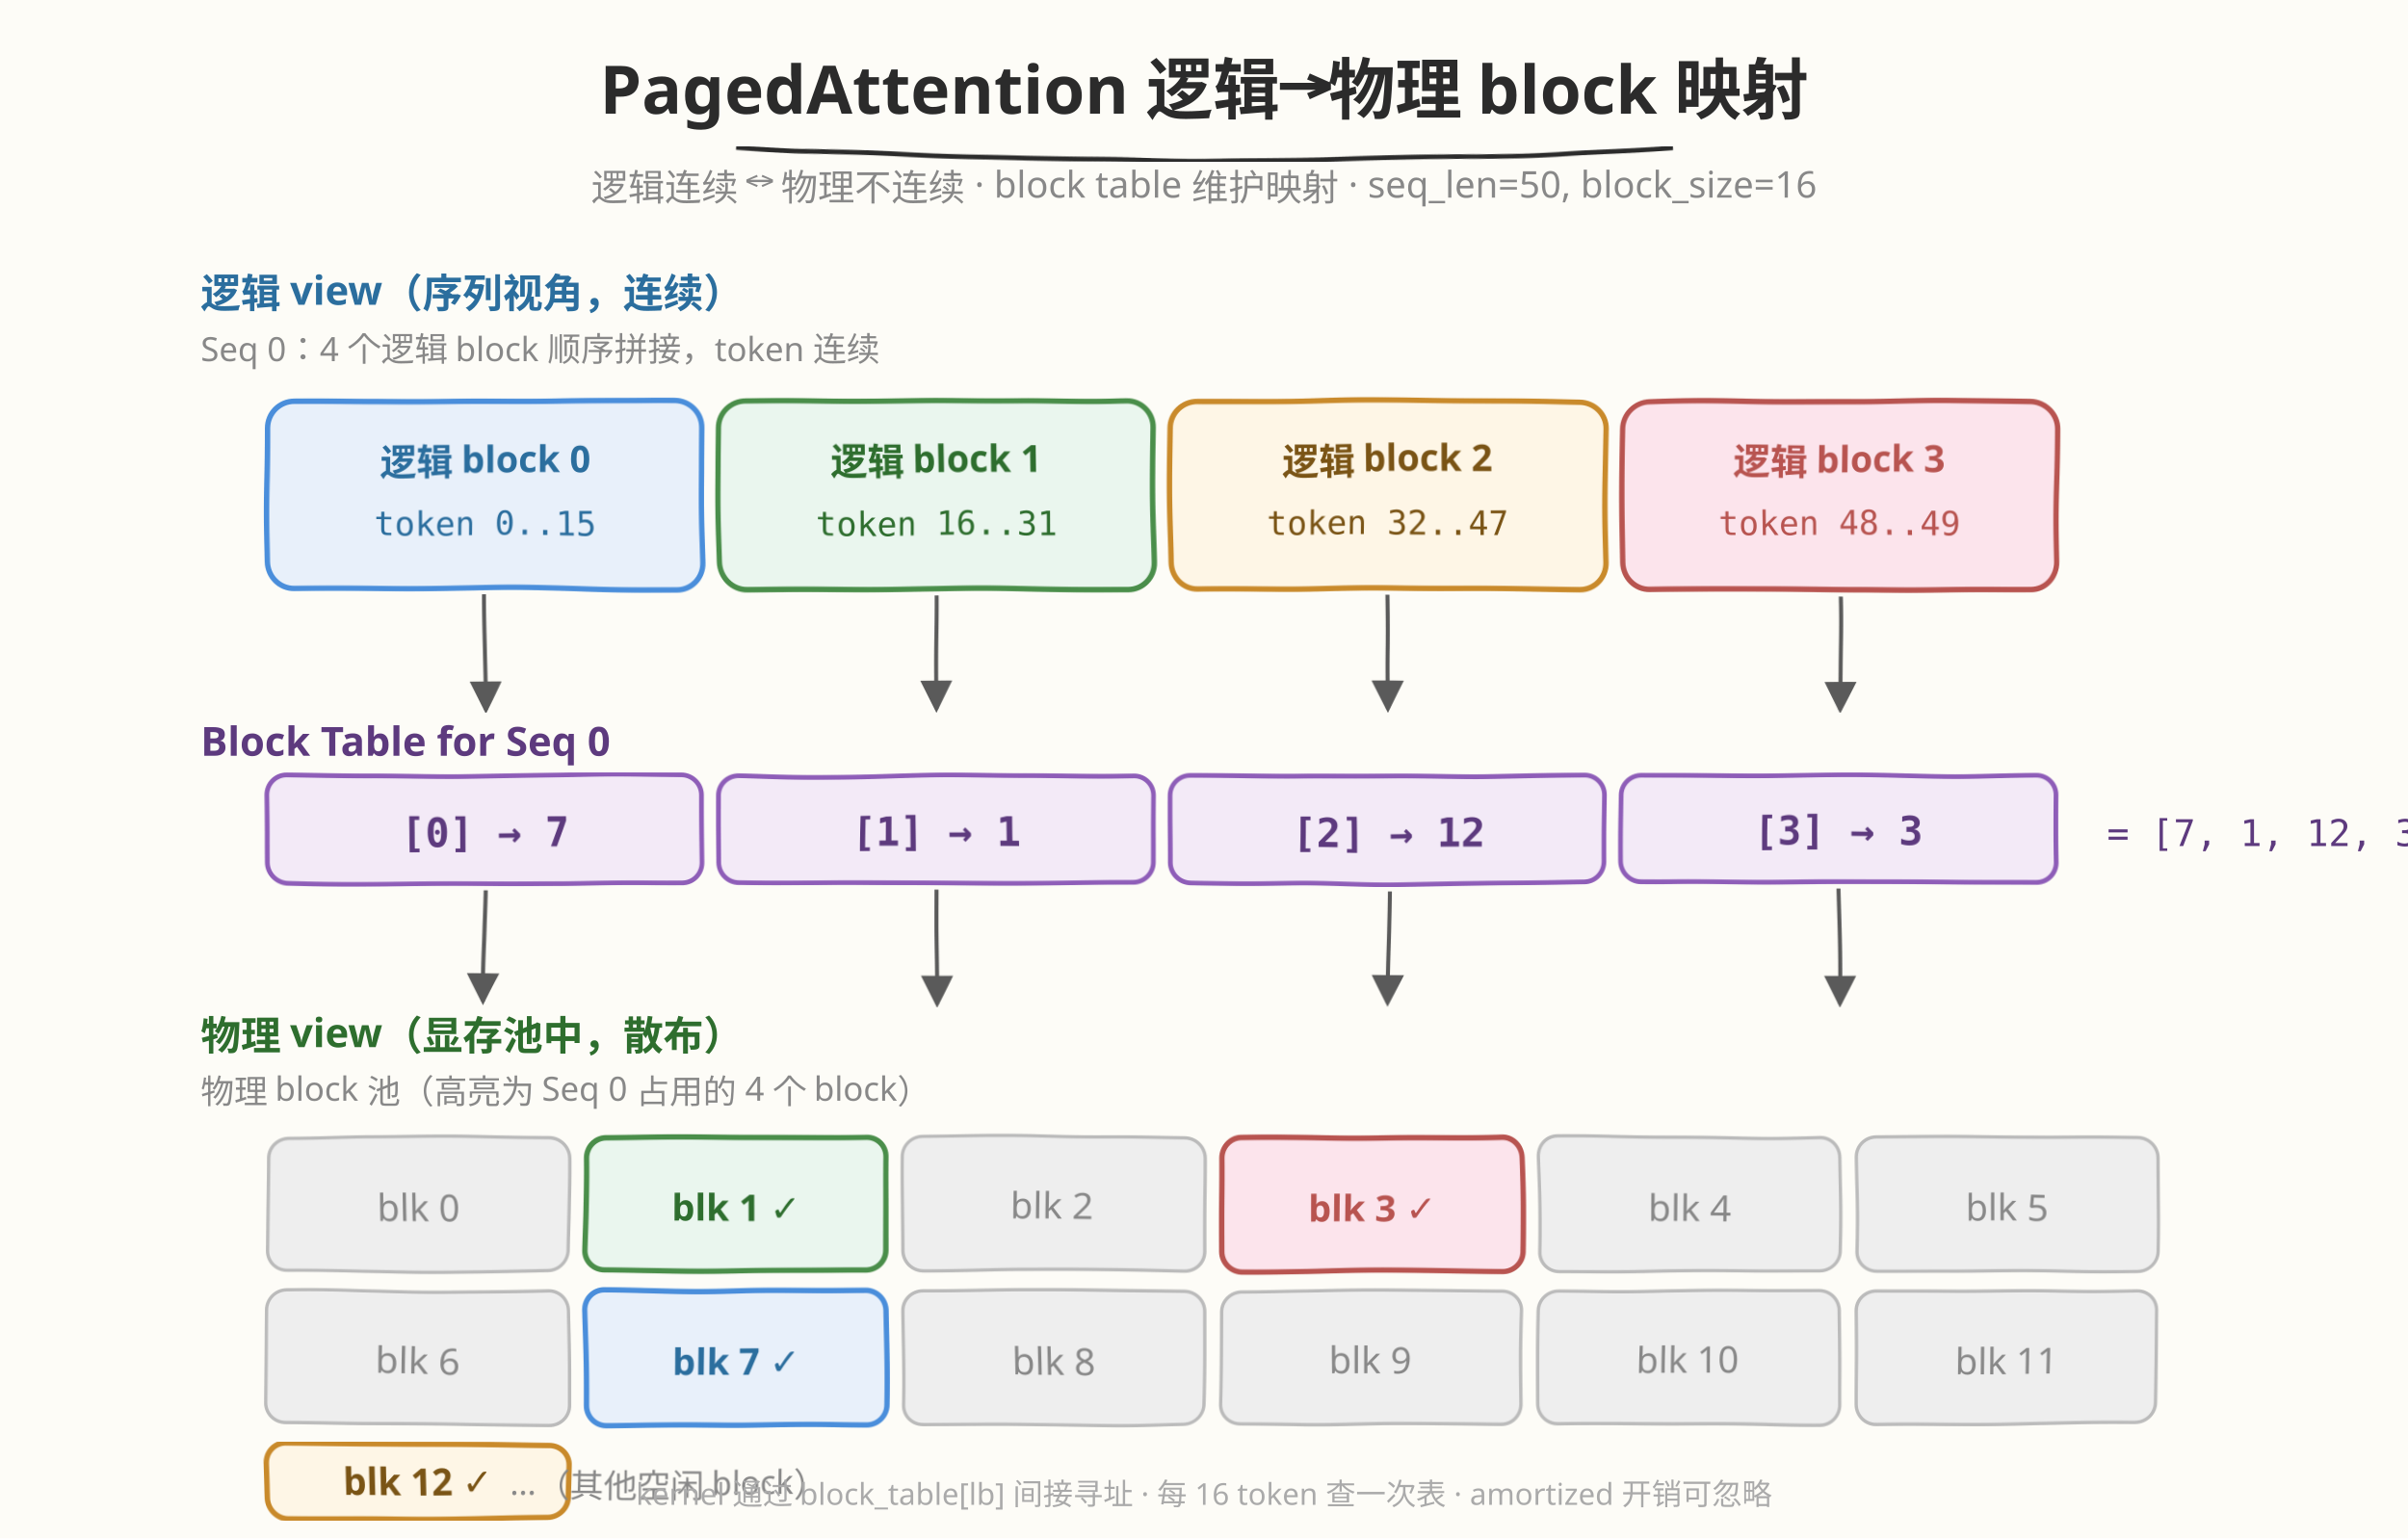
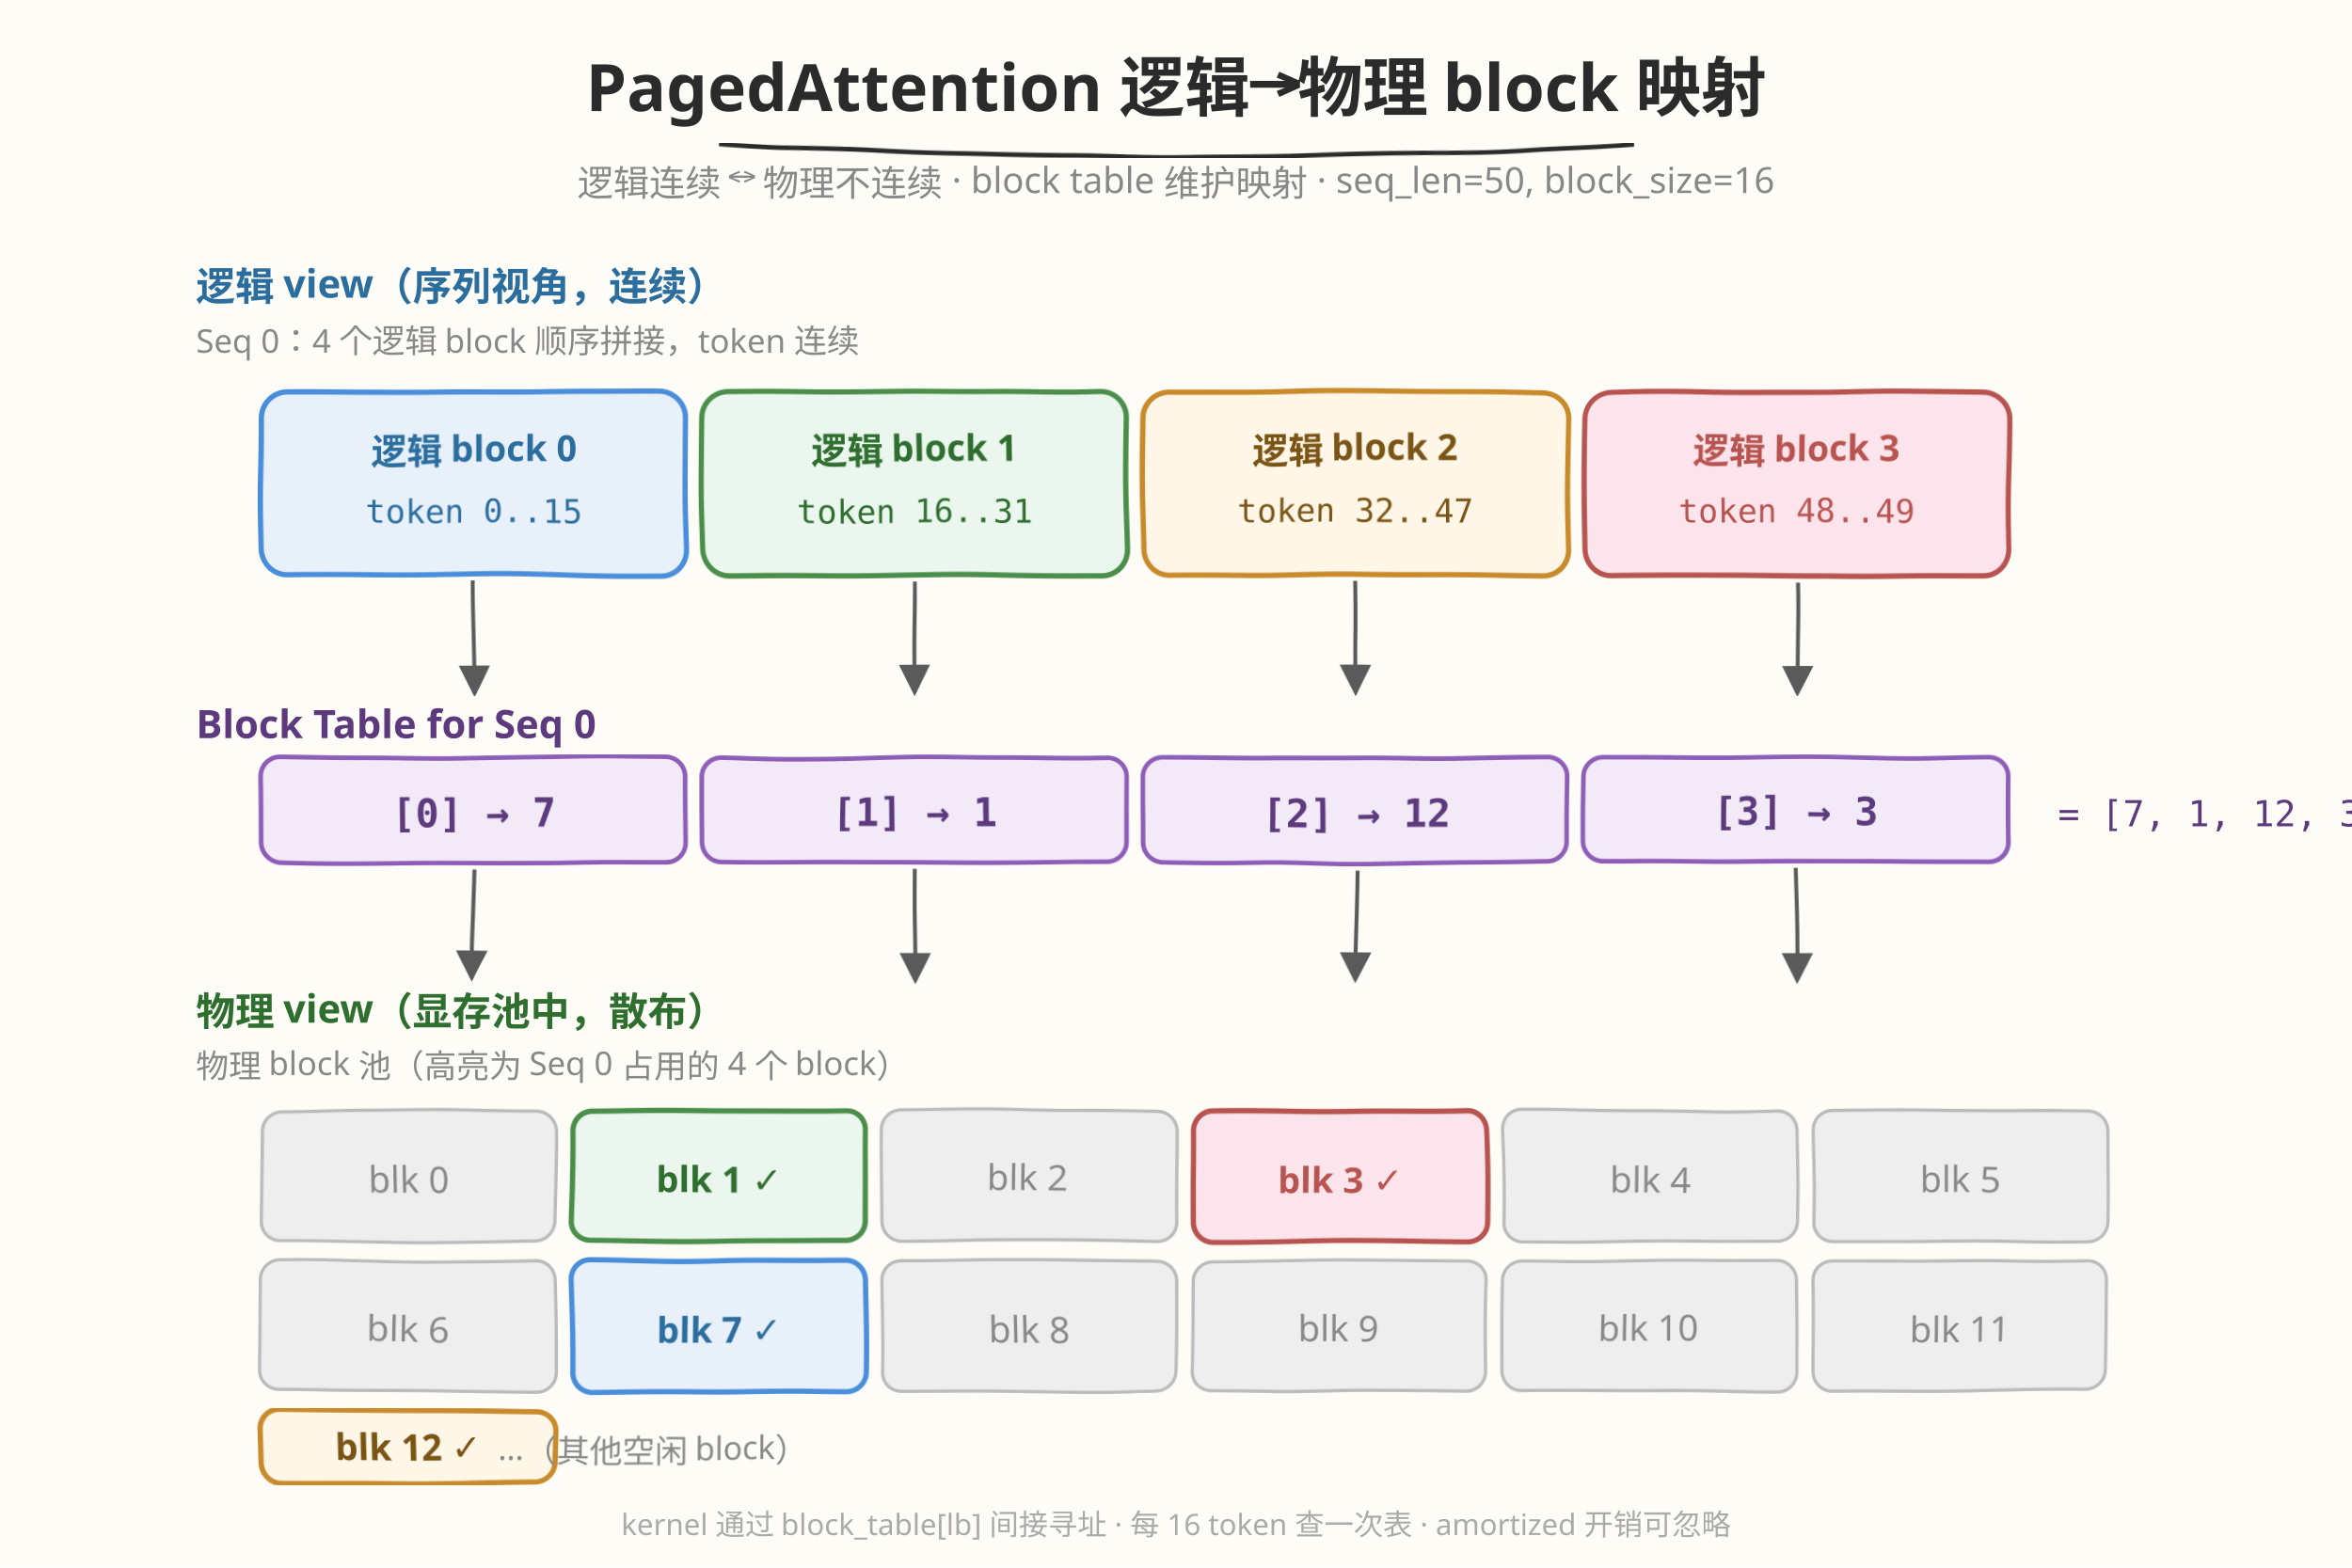
- <svg xmlns="http://www.w3.org/2000/svg" width="720" height="460" viewBox="0 0 720 460" font-family="'Comic Sans MS','Marker Felt','Kaiti SC',楷体,'Segoe UI',cursive">
+ <svg xmlns="http://www.w3.org/2000/svg" width="720" height="480" viewBox="0 0 720 480" font-family="'Comic Sans MS','Marker Felt','Kaiti SC',楷体,'Segoe UI',cursive">
  <defs>
    <filter id="sk" x="-3%" y="-3%" width="106%" height="106%">
      <feTurbulence type="fractalNoise" baseFrequency="0.018" numOctaves="2" seed="12" result="n" />
      <feDisplacementMap in="SourceGraphic" in2="n" scale="1.8" />
    </filter>
    <marker id="ar" markerWidth="9" markerHeight="9" refX="7" refY="4" orient="auto">
      <path d="M0,0 L8,4 L0,8 z" fill="#5a5a5a" />
    </marker>
  </defs>
-   <rect width="720" height="460" fill="#fdfcf7" />
+   <rect width="720" height="480" fill="#fdfcf7" />
  <text x="360" y="34" text-anchor="middle" font-size="20" font-weight="bold" fill="#2b2b2b">PagedAttention 逻辑→物理 block 映射</text>
  <path d="M 220 44 Q 360 52 500 44" stroke="#2b2b2b" stroke-width="1.4" fill="none" filter="url(#sk)" />
  <text x="360" y="60" text-anchor="middle" font-size="11" fill="#888">逻辑连续 ↔ 物理不连续 · block table 维护映射 · seq_len=50, block_size=16</text>
  <text x="60" y="92" font-size="12" font-weight="bold" fill="#2b6e9e">逻辑 view（序列视角，连续）</text>
  <text x="60" y="108" font-size="10" fill="#888">Seq 0：4 个逻辑 block 顺序拼接，token 连续</text>
  <g filter="url(#sk)" font-size="11" text-anchor="middle">
    <rect x="80" y="120" width="130" height="56" rx="8" fill="#e8f0fa" stroke="#4a8edb" stroke-width="1.6" />
    <text x="145" y="142" fill="#2b6e9e" font-weight="bold">逻辑 block 0</text>
    <text x="145" y="160" fill="#2b6e9e" font-size="10" font-family="ui-monospace,'SF Mono',Menlo,Consolas,monospace">token 0..15</text>
    <rect x="215" y="120" width="130" height="56" rx="8" fill="#eaf6ee" stroke="#4a8e4a" stroke-width="1.6" />
    <text x="280" y="142" fill="#2e6e2e" font-weight="bold">逻辑 block 1</text>
    <text x="280" y="160" fill="#2e6e2e" font-size="10" font-family="ui-monospace,'SF Mono',Menlo,Consolas,monospace">token 16..31</text>
    <rect x="350" y="120" width="130" height="56" rx="8" fill="#fef6e6" stroke="#c98a2b" stroke-width="1.6" />
    <text x="415" y="142" fill="#7a5415" font-weight="bold">逻辑 block 2</text>
    <text x="415" y="160" fill="#7a5415" font-size="10" font-family="ui-monospace,'SF Mono',Menlo,Consolas,monospace">token 32..47</text>
    <rect x="485" y="120" width="130" height="56" rx="8" fill="#fce4ec" stroke="#b85450" stroke-width="1.6" />
    <text x="550" y="142" fill="#b85450" font-weight="bold">逻辑 block 3</text>
    <text x="550" y="160" fill="#b85450" font-size="10" font-family="ui-monospace,'SF Mono',Menlo,Consolas,monospace">token 48..49</text>
  </g>
  <g filter="url(#sk)" stroke="#5a5a5a" stroke-width="1.2" fill="none">
    <path d="M 145 178 L 145 212" marker-end="url(#ar)" />
    <path d="M 280 178 L 280 212" marker-end="url(#ar)" />
    <path d="M 415 178 L 415 212" marker-end="url(#ar)" />
    <path d="M 550 178 L 550 212" marker-end="url(#ar)" />
  </g>
  <text x="60" y="226" font-size="12" font-weight="bold" fill="#5d3a7e">Block Table for Seq 0</text>
  <g filter="url(#sk)" font-size="12" text-anchor="middle" font-family="ui-monospace,'SF Mono',Menlo,Consolas,monospace">
    <rect x="80" y="232" width="130" height="32" rx="6" fill="#f3eaf7" stroke="#8e5db8" stroke-width="1.4" />
    <text x="145" y="253" fill="#5d3a7e" font-weight="bold">[0] → 7</text>
    <rect x="215" y="232" width="130" height="32" rx="6" fill="#f3eaf7" stroke="#8e5db8" stroke-width="1.4" />
    <text x="280" y="253" fill="#5d3a7e" font-weight="bold">[1] → 1</text>
    <rect x="350" y="232" width="130" height="32" rx="6" fill="#f3eaf7" stroke="#8e5db8" stroke-width="1.4" />
    <text x="415" y="253" fill="#5d3a7e" font-weight="bold">[2] → 12</text>
    <rect x="485" y="232" width="130" height="32" rx="6" fill="#f3eaf7" stroke="#8e5db8" stroke-width="1.4" />
    <text x="550" y="253" fill="#5d3a7e" font-weight="bold">[3] → 3</text>
  </g>
  <text x="630" y="253" font-size="11" fill="#5d3a7e" font-family="ui-monospace,'SF Mono',Menlo,Consolas,monospace">= [7, 1, 12, 3]</text>
  <g filter="url(#sk)" stroke="#5a5a5a" stroke-width="1.2" fill="none">
    <path d="M 145 266 L 145 300" marker-end="url(#ar)" />
    <path d="M 280 266 L 280 300" marker-end="url(#ar)" />
    <path d="M 415 266 L 415 300" marker-end="url(#ar)" />
    <path d="M 550 266 L 550 300" marker-end="url(#ar)" />
  </g>
  <text x="60" y="314" font-size="12" font-weight="bold" fill="#2e6e2e">物理 view（显存池中，散布）</text>
  <text x="60" y="330" font-size="10" fill="#888">物理 block 池（高亮为 Seq 0 占用的 4 个 block）</text>
  <g filter="url(#sk)" font-size="11" text-anchor="middle">
    <rect x="80" y="340" width="90" height="40" rx="6" fill="#eee" stroke="#bbb" stroke-width="1" />
    <text x="125" y="365" fill="#888">blk 0</text>
    <rect x="175" y="340" width="90" height="40" rx="6" fill="#eaf6ee" stroke="#4a8e4a" stroke-width="1.6" />
    <text x="220" y="365" fill="#2e6e2e" font-weight="bold">blk 1 ✓</text>
    <rect x="270" y="340" width="90" height="40" rx="6" fill="#eee" stroke="#bbb" stroke-width="1" />
    <text x="315" y="365" fill="#888">blk 2</text>
    <rect x="365" y="340" width="90" height="40" rx="6" fill="#fce4ec" stroke="#b85450" stroke-width="1.6" />
    <text x="410" y="365" fill="#b85450" font-weight="bold">blk 3 ✓</text>
    <rect x="460" y="340" width="90" height="40" rx="6" fill="#eee" stroke="#bbb" stroke-width="1" />
    <text x="505" y="365" fill="#888">blk 4</text>
    <rect x="555" y="340" width="90" height="40" rx="6" fill="#eee" stroke="#bbb" stroke-width="1" />
    <text x="600" y="365" fill="#888">blk 5</text>
    <rect x="80" y="386" width="90" height="40" rx="6" fill="#eee" stroke="#bbb" stroke-width="1" />
    <text x="125" y="411" fill="#888">blk 6</text>
    <rect x="175" y="386" width="90" height="40" rx="6" fill="#e8f0fa" stroke="#4a8edb" stroke-width="1.6" />
    <text x="220" y="411" fill="#2b6e9e" font-weight="bold">blk 7 ✓</text>
    <rect x="270" y="386" width="90" height="40" rx="6" fill="#eee" stroke="#bbb" stroke-width="1" />
    <text x="315" y="411" fill="#888">blk 8</text>
    <rect x="365" y="386" width="90" height="40" rx="6" fill="#eee" stroke="#bbb" stroke-width="1" />
    <text x="410" y="411" fill="#888">blk 9</text>
    <rect x="460" y="386" width="90" height="40" rx="6" fill="#eee" stroke="#bbb" stroke-width="1" />
    <text x="505" y="411" fill="#888">blk 10</text>
    <rect x="555" y="386" width="90" height="40" rx="6" fill="#eee" stroke="#bbb" stroke-width="1" />
    <text x="600" y="411" fill="#888">blk 11</text>
  </g>
  <g filter="url(#sk)" font-size="11" text-anchor="middle">
    <rect x="80" y="432" width="90" height="22" rx="6" fill="#fef6e6" stroke="#c98a2b" stroke-width="1.6" />
    <text x="125" y="447" fill="#7a5415" font-weight="bold">blk 12 ✓</text>
    <text x="200" y="447" font-size="10" fill="#888">…（其他空闲 block）</text>
  </g>
-   <text x="360" y="450" text-anchor="middle" font-size="9" fill="#aaa">kernel 通过 block_table[lb] 间接寻址 · 每 16 token 查一次表 · amortized 开销可忽略</text>
+   <text x="360" y="470" text-anchor="middle" font-size="9" fill="#aaa">kernel 通过 block_table[lb] 间接寻址 · 每 16 token 查一次表 · amortized 开销可忽略</text>
</svg>
